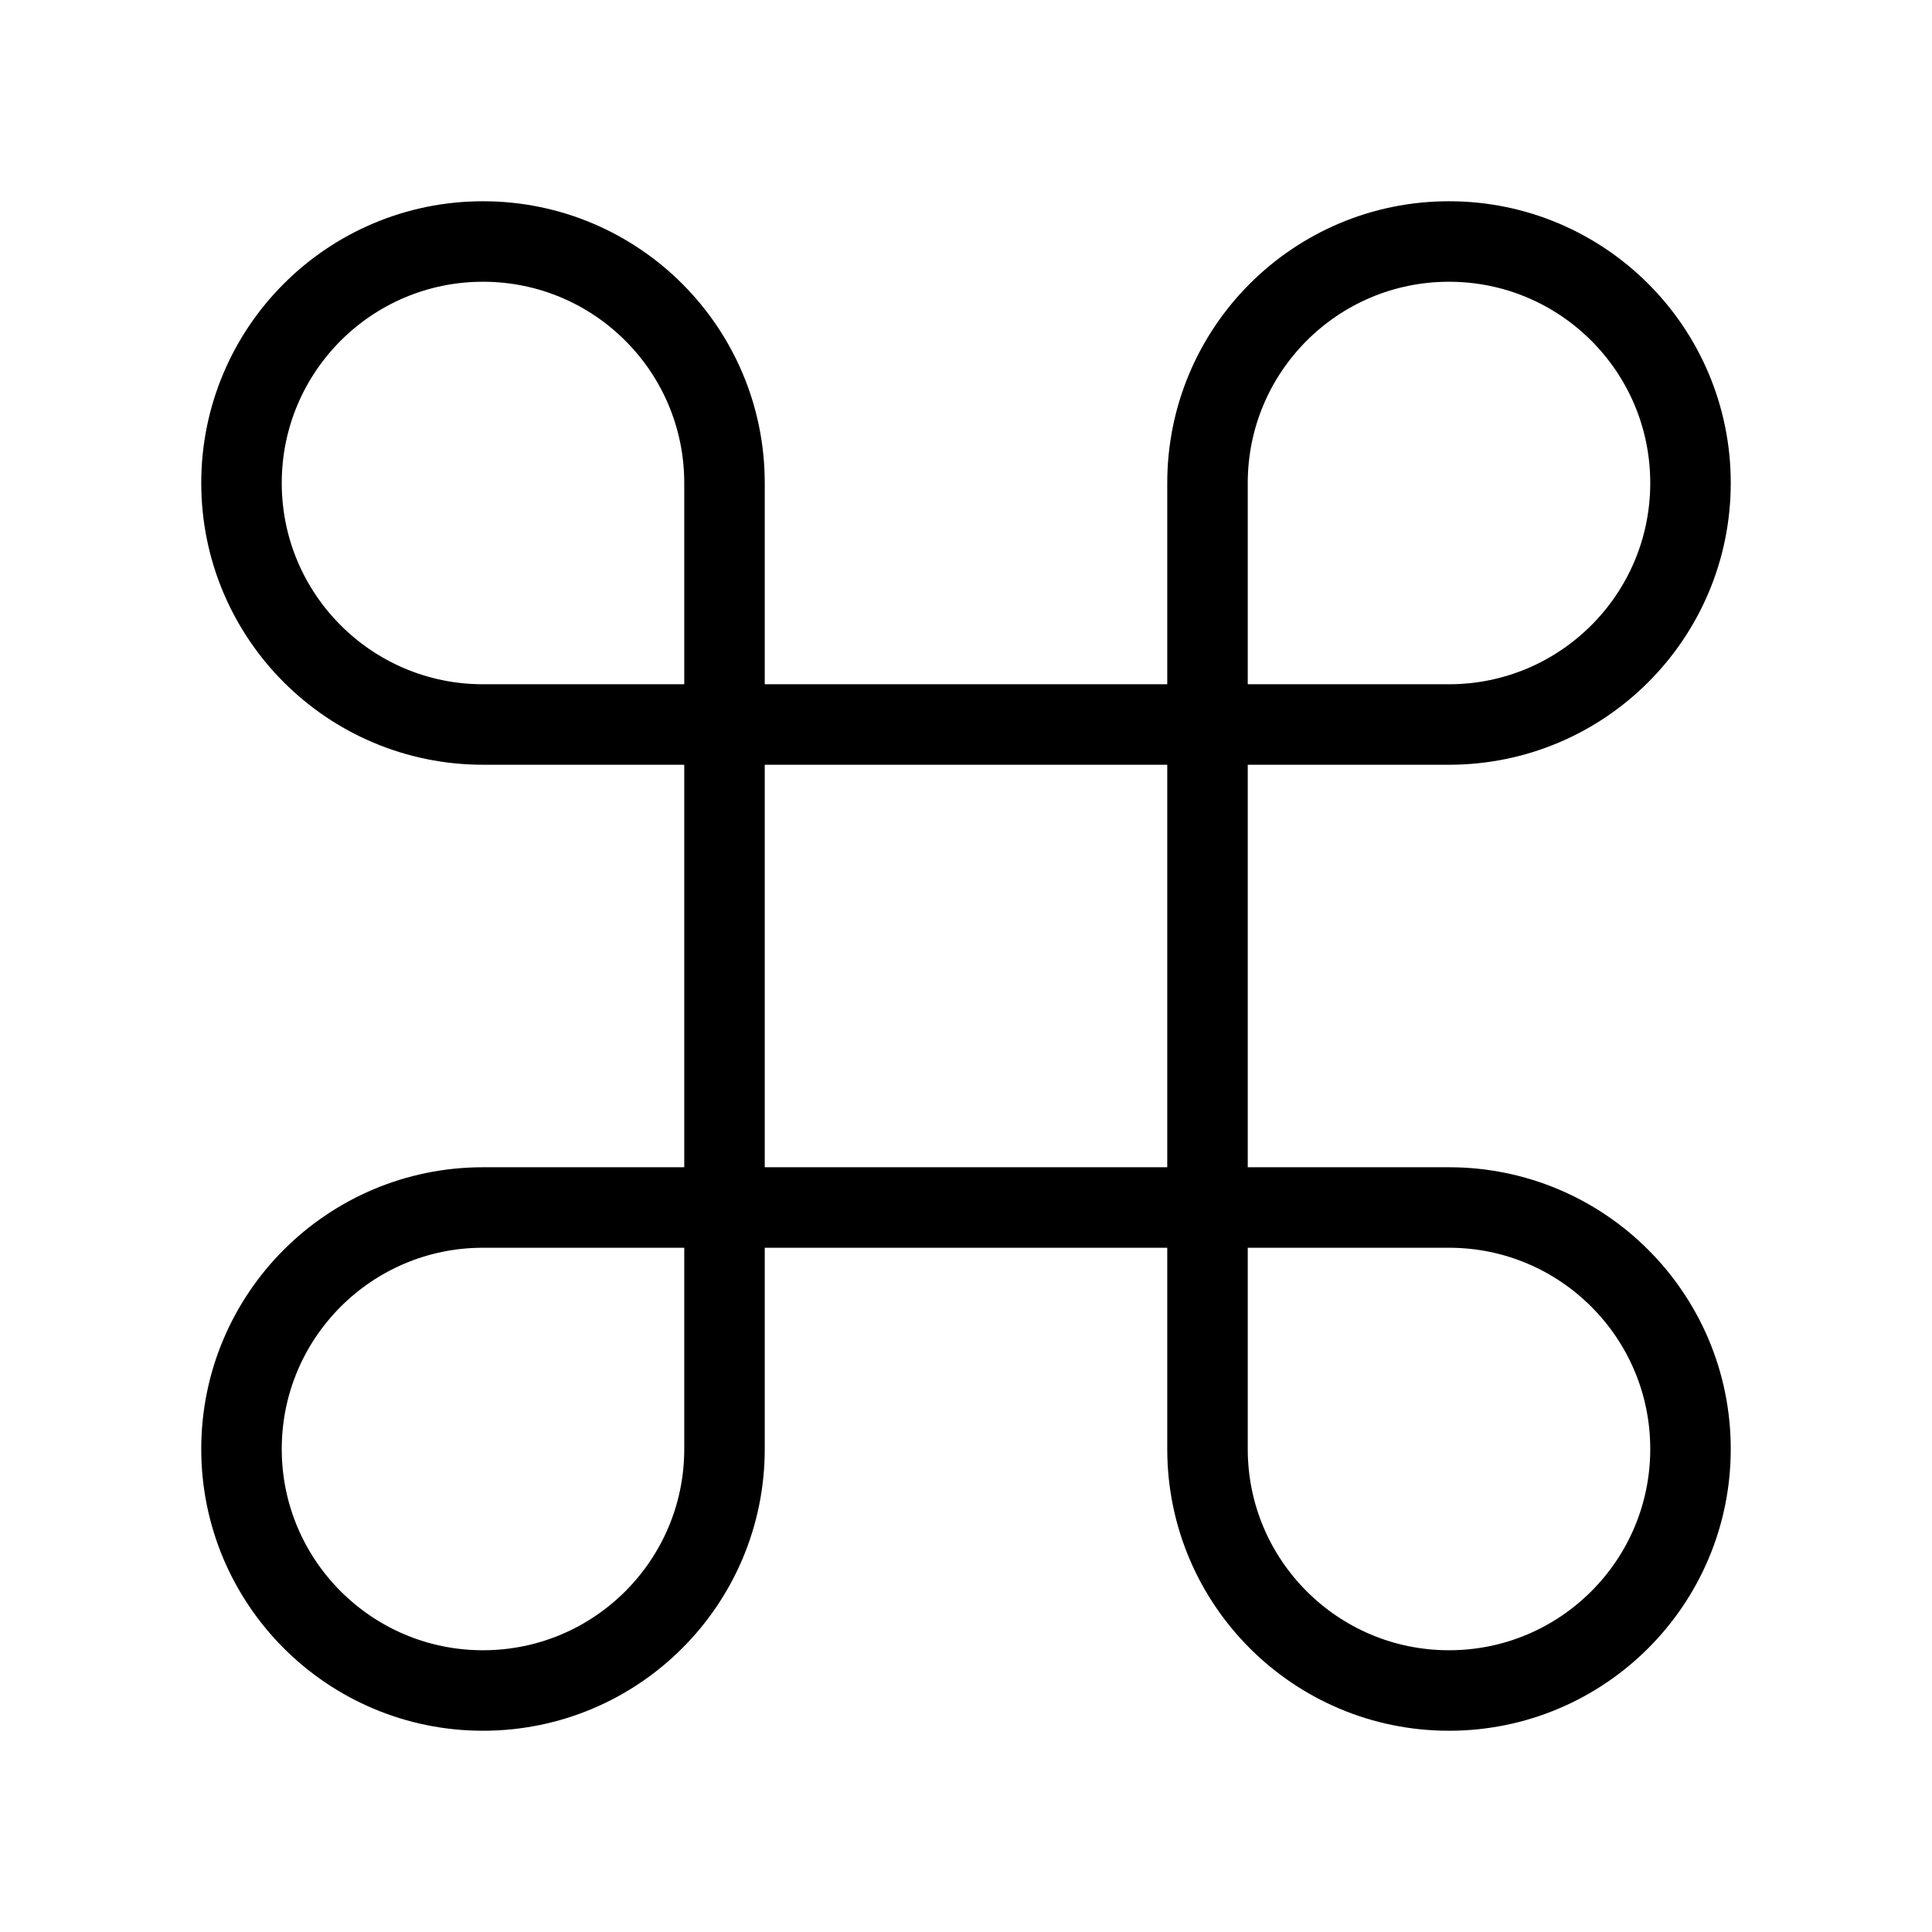
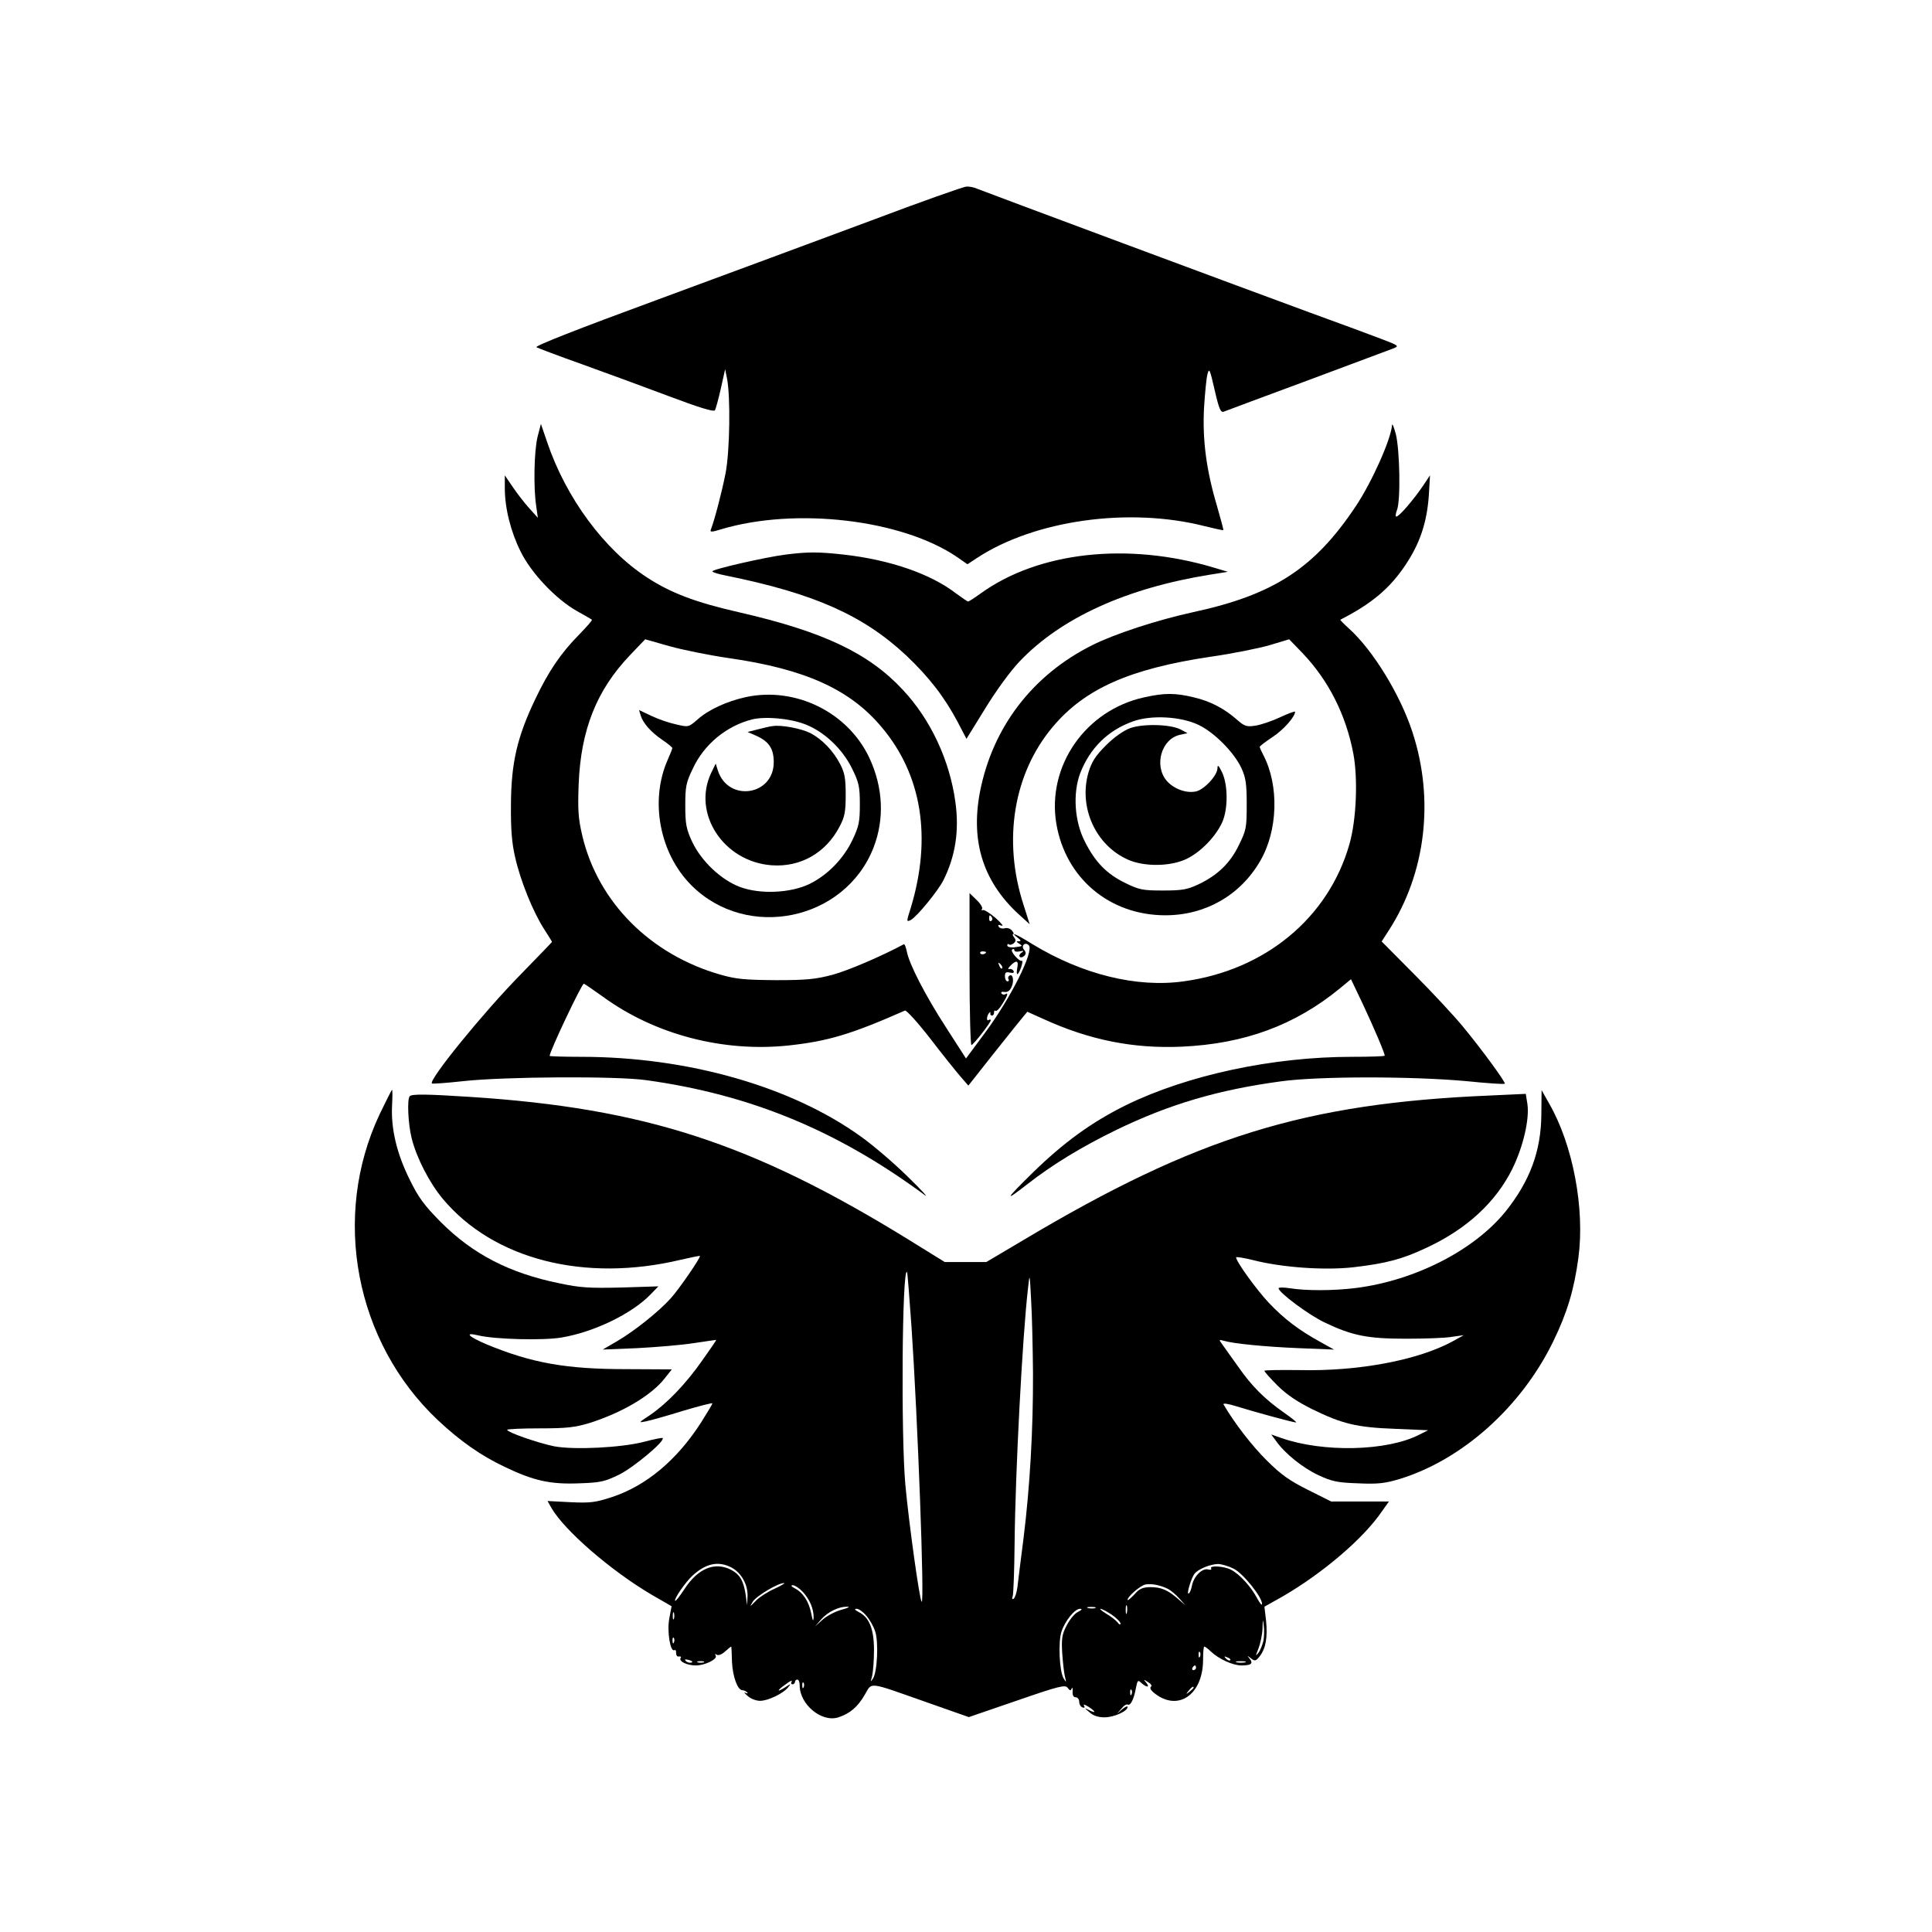
- <svg xmlns="http://www.w3.org/2000/svg" version="1.1" width="24" height="24">
-   <svg viewBox="0 0 24 24" fill="none" stroke="currentColor" strokewidth="2" strokelinecap="round" strokelinejoin="round">
-     <path d="M15 6v12a3 3 0 1 0 3-3H6a3 3 0 1 0 3 3V6a3 3 0 1 0-3 3h12a3 3 0 1 0-3-3" />
-   </svg>
-   <style>@media (prefers-color-scheme: light) { :root { filter: contrast(1) brightness(0.8); } }
- </style>
+ <svg xmlns="http://www.w3.org/2000/svg" version="1.0" width="819pt" height="819pt" viewBox="0 0 819 819" preserveAspectRatio="xMidYMid meet">
+   <g transform="translate(0,819) scale(0.1,-0.1)" fill="#000000" stroke="none">
+     <path d="M3690 7254 c-212 -79 -620 -230 -907 -336 -332 -122 -518 -195 -509 -200 8 -4 94 -37 193 -72 98 -35 263 -96 367 -135 130 -49 192 -68 197 -60 3 6 15 48 25 93 l18 81 8 -40 c15 -77 12 -305 -6 -400 -15 -77 -46 -197 -63 -241 -4 -10 5 -10 43 2 317 95 768 42 1002 -118 l43 -30 38 25 c245 162 647 219 970 136 41 -10 76 -18 77 -16 1 1 -11 47 -27 102 -45 151 -62 279 -55 415 4 63 10 129 15 145 7 27 10 19 30 -68 19 -83 26 -97 39 -92 10 4 168 63 352 131 184 69 348 130 364 136 28 11 28 12 -45 40 -41 16 -180 67 -309 114 -270 99 -1374 510 -1408 524 -13 6 -33 10 -45 9 -12 0 -195 -65 -407 -145z" />
+     <path d="M5901 6388 c-4 -59 -84 -239 -153 -343 -175 -263 -347 -376 -690 -450 -155 -34 -332 -92 -428 -140 -254 -127 -423 -349 -476 -623 -41 -216 17 -389 178 -530 l33 -30 -26 82 c-89 273 -43 557 124 755 136 162 327 246 669 297 92 13 205 36 250 49 l83 25 56 -58 c111 -116 185 -263 216 -427 20 -106 13 -282 -17 -385 -89 -311 -357 -533 -702 -580 -199 -28 -430 29 -642 158 -67 42 -99 55 -62 27 14 -11 16 -15 5 -15 -12 0 -12 -2 1 -10 17 -11 16 -11 -22 -16 -16 -1 -28 2 -28 8 0 6 3 8 7 5 3 -4 12 -2 20 4 10 9 10 15 2 25 -6 8 -8 14 -4 14 4 0 2 7 -5 15 -7 9 -21 13 -31 10 -9 -3 -21 0 -25 6 -5 9 -2 10 12 5 10 -4 -1 11 -26 33 -25 21 -49 36 -54 33 -5 -3 -6 -1 -3 5 4 5 -7 23 -23 38 l-30 29 0 -322 c0 -177 4 -322 8 -322 8 0 82 95 82 105 0 4 -4 4 -9 1 -11 -7 -8 20 3 31 4 4 6 3 4 -2 -1 -6 2 -10 7 -10 6 0 9 6 9 12 -1 7 2 11 6 8 5 -3 18 10 29 29 23 36 27 51 12 41 -5 -3 -12 -1 -16 4 -3 6 3 8 13 6 13 -2 23 5 30 21 12 25 6 58 -9 48 -5 -3 -7 -10 -4 -15 4 -5 1 -9 -4 -9 -6 0 -11 10 -11 21 0 17 5 20 21 16 13 -3 19 -1 16 6 -3 7 -11 11 -18 9 -8 -2 -6 4 6 16 25 24 34 20 27 -13 -6 -35 4 -31 17 5 5 17 7 29 3 27 -11 -5 -52 42 -41 48 5 4 9 2 9 -3 0 -6 10 -8 23 -5 17 4 19 2 7 -6 -8 -5 -11 -13 -7 -17 4 -4 12 -3 19 4 8 8 8 15 -1 26 -14 16 4 35 20 19 24 -24 -76 -224 -186 -372 l-80 -108 -83 129 c-90 139 -158 271 -168 325 -4 19 -9 32 -13 30 -93 -50 -235 -111 -301 -129 -72 -19 -109 -23 -240 -23 -131 1 -168 4 -235 23 -298 85 -519 307 -586 587 -18 76 -20 110 -16 220 9 231 76 399 217 547 l65 68 102 -29 c57 -16 171 -39 254 -51 321 -46 512 -132 646 -292 171 -202 214 -469 124 -766 -19 -60 -19 -61 0 -52 26 14 115 123 138 168 51 102 68 210 51 332 -24 176 -104 349 -223 476 -145 156 -339 247 -692 328 -185 42 -291 82 -392 148 -182 118 -343 337 -423 572 l-27 79 -14 -54 c-15 -60 -18 -216 -6 -294 l7 -50 -36 40 c-20 22 -51 62 -70 90 l-34 50 0 -55 c0 -84 25 -184 67 -268 45 -92 150 -202 238 -252 33 -18 62 -35 64 -37 3 -2 -21 -29 -52 -61 -79 -80 -131 -156 -188 -276 -77 -161 -102 -270 -103 -446 -1 -109 4 -165 18 -225 22 -98 75 -229 121 -301 19 -30 35 -55 35 -57 0 -1 -60 -63 -133 -138 -160 -163 -392 -449 -376 -462 2 -2 63 2 134 10 174 19 649 22 775 4 440 -61 809 -213 1180 -487 19 -15 -13 21 -72 78 -59 58 -149 135 -200 171 -295 212 -734 337 -1185 337 -73 0 -133 2 -133 4 0 19 136 306 145 306 2 0 39 -25 82 -56 220 -160 508 -235 785 -206 167 18 265 47 494 148 6 3 54 -50 107 -118 52 -68 110 -140 129 -162 l33 -38 105 133 c58 73 114 143 125 156 l20 24 69 -31 c195 -89 381 -126 585 -117 267 12 481 91 672 248 l46 38 51 -107 c46 -98 92 -206 92 -217 0 -3 -62 -5 -138 -5 -337 0 -696 -77 -957 -204 -146 -72 -265 -158 -399 -289 -116 -114 -121 -125 -21 -47 105 82 229 158 377 230 225 109 431 170 698 206 158 22 554 22 785 1 88 -9 162 -14 164 -11 5 5 -97 145 -179 244 -39 47 -132 147 -207 222 l-136 137 31 48 c156 242 193 553 100 838 -51 158 -167 348 -269 440 -22 20 -39 37 -37 38 133 68 210 133 276 232 61 91 91 180 99 295 l5 85 -30 -45 c-41 -60 -101 -130 -113 -130 -4 0 -3 12 3 28 16 39 12 255 -5 322 -8 30 -15 47 -16 38z m-1696 -2087 c3 -5 2 -12 -3 -15 -5 -3 -9 1 -9 9 0 17 3 19 12 6z m-25 -147 c0 -8 -19 -13 -24 -6 -3 5 1 9 9 9 8 0 15 -2 15 -3z m68 -69 c-3 -3 -9 2 -12 12 -6 14 -5 15 5 6 7 -7 10 -15 7 -18z" />
+     <path d="M3330 5839 c-86 -11 -310 -62 -310 -71 0 -4 26 -12 58 -18 374 -76 581 -168 764 -339 96 -91 162 -176 219 -284 l36 -69 79 128 c46 75 106 158 146 200 176 185 453 311 808 368 l75 12 -60 18 c-365 109 -742 67 -987 -109 -26 -19 -51 -35 -54 -35 -3 0 -26 16 -52 35 -108 83 -280 142 -475 164 -108 12 -152 12 -247 0z" />
+     <path d="M3162 5235 c-81 -18 -158 -53 -205 -95 -38 -33 -39 -33 -90 -21 -29 6 -76 22 -105 36 l-53 25 7 -23 c10 -33 44 -71 91 -103 24 -16 43 -32 43 -35 0 -4 -9 -26 -20 -51 -76 -173 -34 -396 101 -531 236 -236 651 -150 772 160 47 121 41 255 -18 381 -91 193 -313 302 -523 257z m250 -115 c80 -30 159 -104 200 -188 29 -59 33 -76 33 -152 0 -74 -4 -93 -31 -150 -38 -80 -105 -149 -182 -187 -80 -39 -210 -45 -295 -13 -81 30 -165 111 -203 192 -25 54 -29 75 -29 153 0 80 3 97 32 157 48 103 142 180 250 208 56 14 160 5 225 -20z" />
+     <path d="M3275 5112 c-11 -1 -39 -8 -63 -14 l-43 -11 39 -17 c52 -24 72 -54 72 -111 0 -142 -193 -171 -237 -35 l-9 29 -19 -39 c-82 -172 52 -377 256 -392 122 -9 229 52 287 162 23 43 27 64 27 136 0 70 -4 93 -23 130 -30 58 -77 106 -126 132 -40 20 -124 36 -161 30z" />
+     <path d="M4851 5234 c-249 -54 -414 -291 -373 -536 39 -231 226 -388 462 -388 170 0 318 85 402 230 75 128 81 319 14 448 -9 17 -16 33 -16 36 0 3 25 22 55 42 47 31 95 86 95 107 0 3 -28 -7 -62 -23 -34 -16 -81 -32 -105 -36 -38 -6 -47 -3 -78 24 -54 48 -115 80 -185 96 -78 19 -124 19 -209 0z m230 -117 c67 -32 151 -117 182 -184 18 -40 22 -66 22 -153 0 -99 -2 -109 -33 -172 -37 -77 -90 -128 -172 -167 -47 -22 -68 -26 -150 -26 -87 0 -101 3 -162 33 -77 38 -125 87 -169 174 -44 85 -52 204 -20 290 41 106 117 182 224 220 77 28 203 21 278 -15z" />
+     <path d="M4790 5103 c-27 -10 -67 -38 -102 -73 -45 -45 -60 -69 -74 -115 -42 -146 29 -306 165 -368 71 -33 189 -31 257 5 59 31 118 93 145 152 25 55 25 157 0 211 -15 31 -20 35 -20 18 -1 -31 -56 -90 -91 -98 -42 -9 -95 11 -125 46 -54 65 -21 177 57 194 l32 7 -30 16 c-43 22 -159 25 -214 5z" />
+     <path d="M1610 3468 c-206 -435 -105 -968 247 -1299 94 -88 182 -150 284 -198 121 -58 192 -74 314 -69 91 3 108 7 170 37 62 31 196 143 184 155 -2 2 -38 -5 -79 -16 -96 -25 -297 -35 -381 -19 -68 14 -199 59 -199 70 0 3 62 6 138 6 115 0 149 4 212 23 138 44 260 116 317 188 l31 39 -192 1 c-257 0 -402 26 -593 105 -78 33 -97 53 -35 38 72 -17 274 -22 352 -9 138 23 299 101 378 183 l33 34 -158 -5 c-134 -3 -174 -1 -262 18 -212 43 -367 124 -502 259 -71 72 -95 104 -133 182 -54 109 -79 214 -74 312 2 37 2 67 0 67 -2 0 -25 -46 -52 -102z" />
+     <path d="M6534 3467 c-1 -156 -48 -283 -152 -413 -133 -164 -383 -292 -634 -324 -96 -12 -213 -12 -280 -1 -27 4 -48 4 -48 0 0 -18 129 -114 195 -145 117 -56 182 -69 345 -69 80 0 168 3 195 8 l50 7 -45 -25 c-147 -81 -402 -129 -653 -123 -81 1 -147 0 -147 -3 0 -4 25 -32 55 -62 39 -39 84 -69 148 -101 127 -62 188 -77 351 -83 l140 -6 -38 -19 c-136 -70 -407 -76 -584 -14 l-43 15 20 -27 c37 -53 113 -114 179 -145 58 -27 80 -32 169 -35 84 -4 115 0 175 18 266 81 518 306 653 585 58 119 88 218 106 353 28 208 -23 479 -124 654 l-32 57 -1 -102z" />
+     <path d="M1737 3543 c-12 -12 -7 -118 8 -178 21 -84 76 -190 132 -257 215 -257 601 -356 1010 -258 43 10 79 17 80 16 5 -5 -87 -139 -123 -179 -50 -56 -155 -140 -229 -183 l-60 -35 145 6 c79 4 187 13 239 21 52 8 96 14 97 14 2 0 -25 -39 -59 -87 -70 -100 -150 -183 -222 -232 -50 -33 -50 -33 -15 -26 19 4 90 24 158 45 67 20 122 34 122 31 0 -3 -22 -40 -48 -81 -102 -159 -232 -268 -377 -316 -71 -23 -91 -26 -177 -22 l-97 5 17 -30 c55 -95 251 -265 424 -367 l85 -49 -10 -53 c-10 -55 5 -144 22 -133 5 2 8 -3 7 -13 0 -9 5 -16 12 -14 8 1 11 -2 7 -7 -8 -14 28 -31 65 -31 39 0 93 27 84 42 -5 7 -3 8 5 3 7 -4 22 2 37 16 13 12 24 21 24 18 1 -2 2 -31 3 -64 3 -63 24 -120 44 -120 6 0 15 -4 20 -9 5 -5 2 -6 -7 -2 -8 4 -4 -2 9 -13 13 -12 36 -21 53 -21 34 0 98 31 119 57 13 17 13 17 -13 0 -38 -24 -35 -13 4 14 17 13 28 18 24 11 -4 -7 -2 -12 3 -12 6 0 11 5 11 10 0 6 5 10 10 10 6 0 10 -11 10 -25 0 -81 94 -158 164 -135 49 16 82 44 112 96 32 54 9 57 259 -31 l182 -64 204 70 c182 63 205 68 215 54 9 -12 13 -13 17 -3 3 7 5 2 4 -12 -1 -16 3 -25 13 -25 8 0 15 -9 15 -19 0 -11 6 -21 14 -24 9 -3 11 0 6 8 -4 7 4 4 19 -5 32 -21 34 -30 4 -15 -23 11 -23 11 1 -9 15 -14 37 -21 63 -21 40 0 98 26 98 44 0 5 -10 1 -23 -10 l-22 -19 19 22 c10 13 22 20 27 17 11 -6 26 23 34 69 7 35 9 37 24 22 23 -20 37 -19 20 2 -13 15 -12 15 8 2 12 -7 18 -16 12 -19 -5 -4 -2 -13 8 -22 101 -88 212 -17 213 135 0 31 2 57 5 57 3 0 16 -9 28 -21 34 -32 93 -59 130 -59 41 0 51 8 34 29 -11 14 -10 14 6 1 17 -13 21 -12 38 10 25 33 33 80 26 150 l-7 59 80 45 c168 98 340 244 418 359 l30 42 -123 0 -122 0 -98 49 c-78 39 -114 64 -175 125 -62 61 -137 158 -183 237 -4 7 18 4 56 -8 77 -24 239 -68 251 -68 5 0 -17 18 -50 41 -83 58 -138 113 -197 198 -29 40 -59 83 -67 94 -13 18 -13 19 5 14 43 -13 177 -26 320 -32 l150 -6 -61 34 c-87 48 -151 96 -216 165 -50 53 -138 174 -138 192 0 3 33 -2 73 -12 121 -31 302 -44 425 -30 137 16 207 34 310 83 170 79 293 193 363 334 46 94 73 210 64 274 l-7 44 -151 -7 c-786 -33 -1244 -175 -1979 -613 l-157 -93 -88 0 -88 0 -155 96 c-662 408 -1117 556 -1855 604 -186 12 -249 13 -258 3z m2127 -978 c26 -382 56 -1177 43 -1165 -9 8 -54 333 -69 495 -19 209 -14 925 7 903 2 -2 10 -106 19 -233z m515 -195 c1 -239 -13 -482 -40 -700 -12 -91 -23 -184 -26 -208 -3 -23 -10 -45 -16 -49 -6 -4 -8 0 -4 10 3 9 7 110 8 224 3 300 33 878 57 1083 7 65 7 64 13 -50 4 -63 7 -203 8 -310z m-1278 -825 c41 -22 69 -71 68 -120 l-2 -40 -6 45 c-9 59 -25 86 -61 105 -70 36 -141 7 -199 -82 -19 -29 -36 -51 -39 -49 -6 7 44 80 74 107 57 52 109 63 165 34z m2129 -5 c40 -20 120 -120 120 -149 0 -9 -9 2 -21 24 -25 48 -74 102 -111 121 -30 15 -92 19 -84 5 4 -5 -3 -7 -13 -4 -25 6 -60 -29 -68 -68 -3 -16 -9 -32 -14 -34 -11 -7 11 67 25 84 16 20 66 40 99 41 15 0 45 -9 67 -20z m-1947 -85 c-29 -13 -65 -36 -80 -52 -25 -26 -26 -26 -12 -3 14 24 110 81 133 79 6 0 -13 -11 -41 -24z m1667 0 c14 -7 36 -26 50 -42 l25 -28 -30 26 c-44 39 -73 51 -119 51 -33 -1 -47 -7 -68 -32 -16 -16 -28 -27 -28 -22 0 14 53 60 75 65 25 5 62 -2 95 -18z m-1548 -12 c31 -33 48 -74 47 -111 -1 -18 -4 -13 -10 18 -10 51 -35 89 -70 107 -15 8 -18 13 -8 13 8 0 27 -12 41 -27z m1375 -90 c-3 -10 -5 -4 -5 12 0 17 2 24 5 18 2 -7 2 -21 0 -30z m-1210 13 c-26 -7 -62 -26 -80 -42 l-32 -29 25 29 c29 33 74 55 110 55 15 0 7 -5 -23 -13z m1076 7 c-7 -2 -21 -2 -30 0 -10 3 -4 5 12 5 17 0 24 -2 18 -5z m-970 -33 c14 -16 31 -46 37 -66 15 -44 9 -171 -9 -199 -11 -17 -11 -16 -4 10 4 17 8 66 8 110 0 89 -20 140 -66 162 -16 9 -19 13 -7 13 9 0 27 -13 41 -30z m897 17 c-14 -6 -35 -32 -48 -57 -20 -38 -23 -56 -19 -120 3 -41 8 -86 12 -100 6 -23 5 -23 -6 -5 -18 28 -24 155 -9 199 15 45 56 96 78 96 11 0 9 -4 -8 -13z m143 -12 c20 -14 37 -31 37 -37 0 -7 -6 -5 -12 4 -7 9 -29 26 -48 37 -19 12 -30 21 -25 21 6 0 27 -11 48 -25z m-1856 -17 c-3 -7 -5 -2 -5 12 0 14 2 19 5 13 2 -7 2 -19 0 -25z m2499 -93 c-4 -17 -13 -40 -21 -51 -13 -17 -13 -14 0 18 8 21 16 59 17 85 1 40 2 42 5 14 3 -19 2 -49 -1 -66z m-2499 -7 c-3 -8 -6 -5 -6 6 -1 11 2 17 5 13 3 -3 4 -12 1 -19z m2230 -60 c-3 -8 -6 -5 -6 6 -1 11 2 17 5 13 3 -3 4 -12 1 -19z m128 -16 c-3 -3 -11 0 -18 7 -9 10 -8 11 6 5 10 -3 15 -9 12 -12z m-2284 -10 c-7 -2 -18 1 -23 6 -8 8 -4 9 13 5 13 -4 18 -8 10 -11z m52 1 c-7 -2 -19 -2 -25 0 -7 3 -2 5 12 5 14 0 19 -2 13 -5z m2295 0 c-10 -2 -26 -2 -35 0 -10 3 -2 5 17 5 19 0 27 -2 18 -5z m-208 -23 c0 -5 -5 -10 -11 -10 -5 0 -7 5 -4 10 3 6 8 10 11 10 2 0 4 -4 4 -10z m-1663 -82 c-3 -8 -6 -5 -6 6 -1 11 2 17 5 13 3 -3 4 -12 1 -19z m1653 -2 c0 -2 -8 -10 -17 -17 -16 -13 -17 -12 -4 4 13 16 21 21 21 13z m-263 -28 c-3 -8 -6 -5 -6 6 -1 11 2 17 5 13 3 -3 4 -12 1 -19z" />
+   </g>
</svg>
